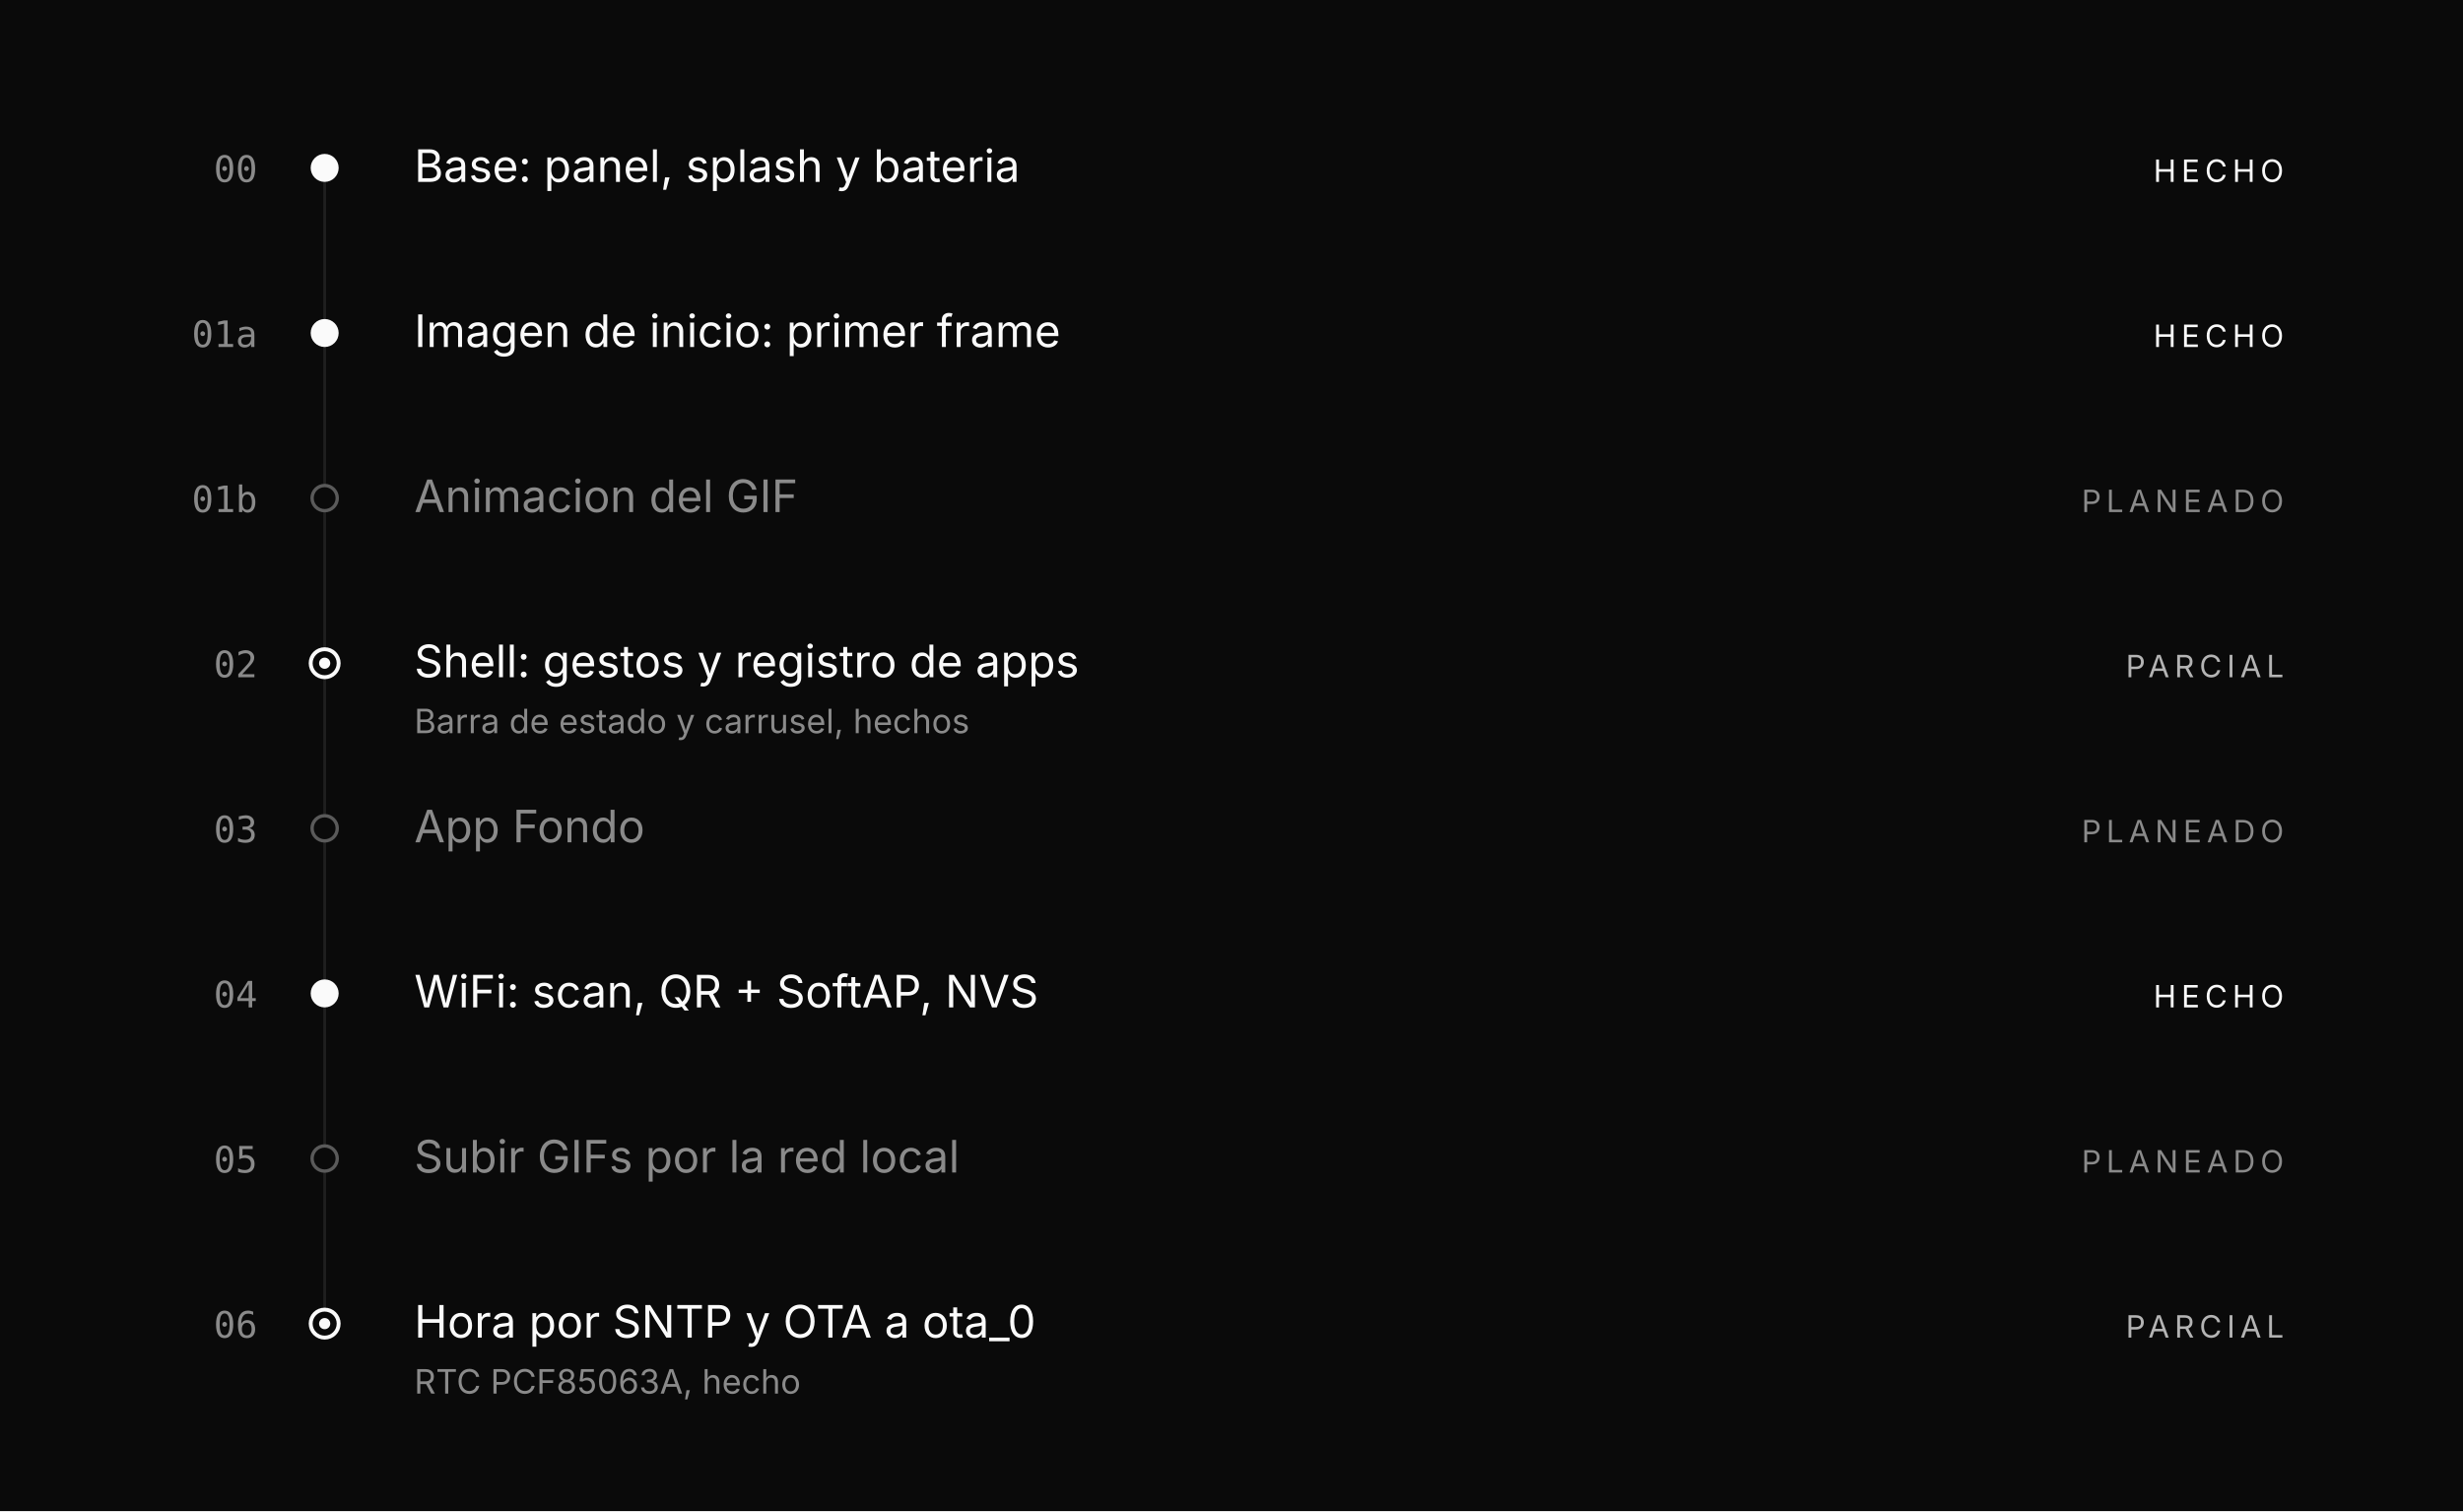
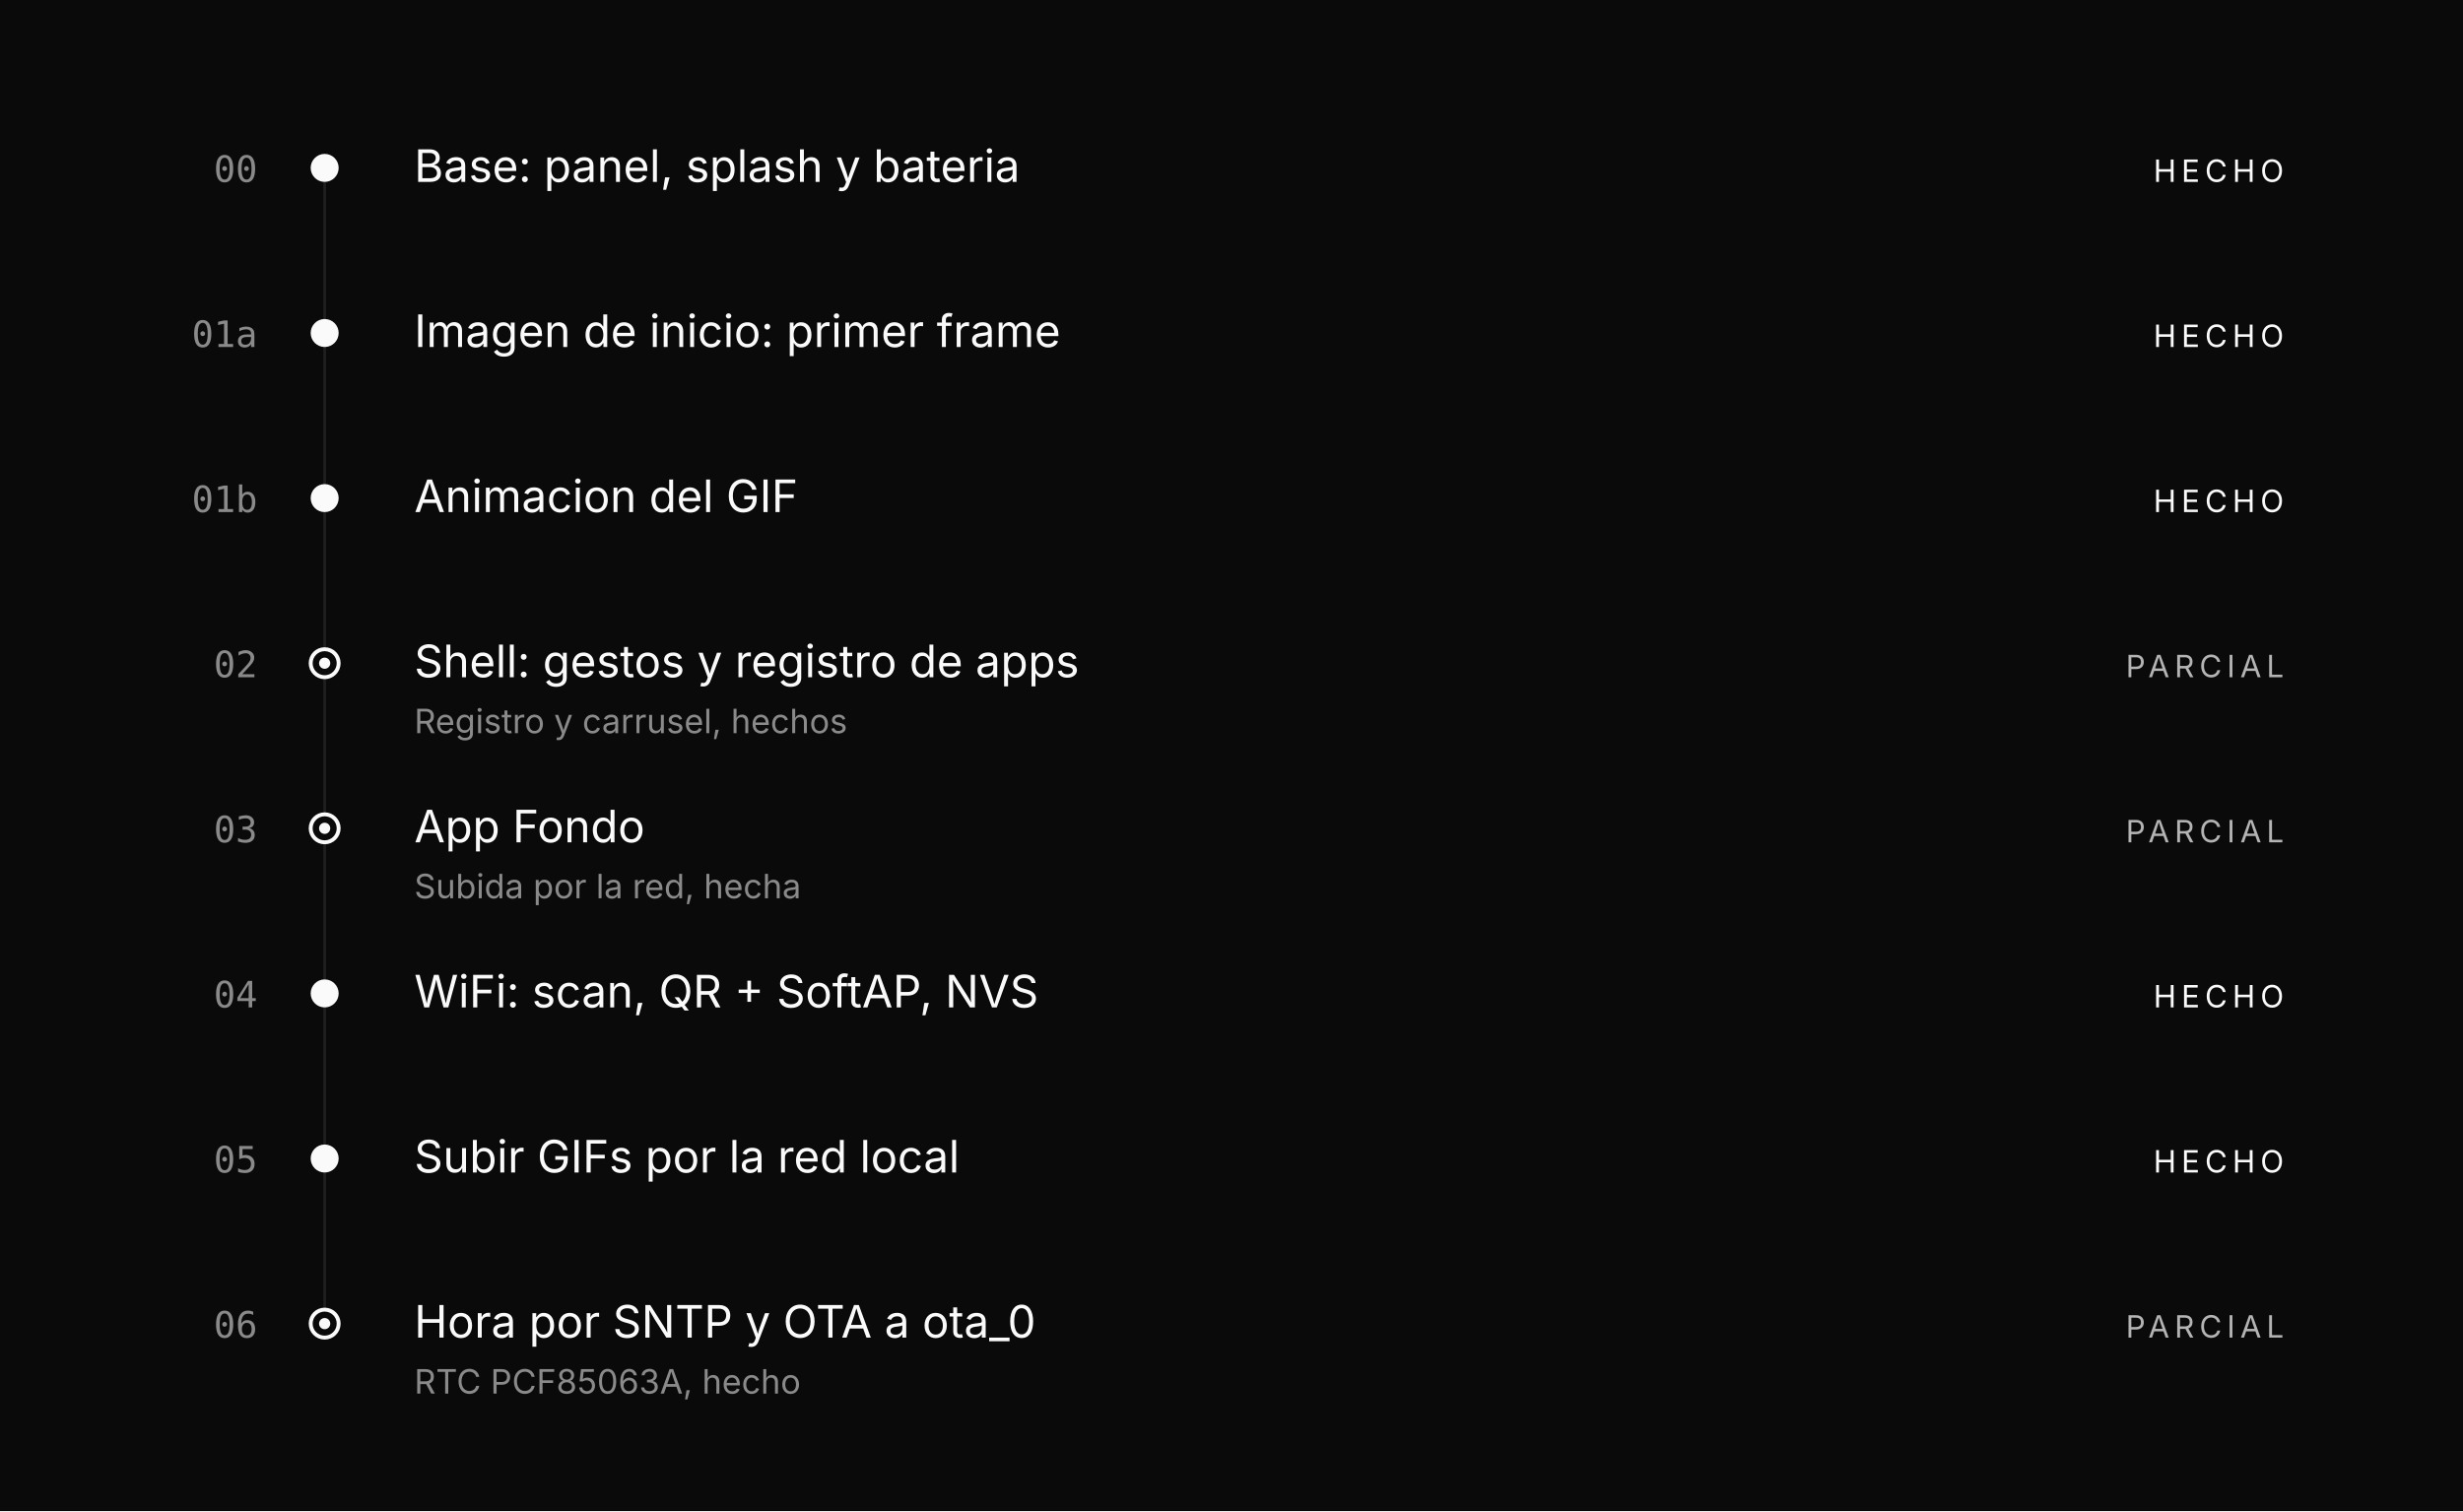
- <svg xmlns="http://www.w3.org/2000/svg" viewBox="0 0 880 540" width="880" height="540" role="img" aria-label="Hoja de ruta. Fase 00, base: panel, splash y bateria, hecho. Fase 01a, imagen de inicio con el primer frame, hecho. Fase 01b, animacion del GIF, planeado. Fase 02, shell con gestos y registro de apps, parcial: barra de estado y carrusel hechos. Fase 03, app Fondo, planeado. Fase 04, WiFi con scan, QR y SoftAP, hecho. Fase 05, subir GIFs por la red local, planeado. Fase 06, hora por SNTP y OTA, parcial: el RTC ya funciona.">
+ <svg xmlns="http://www.w3.org/2000/svg" viewBox="0 0 880 540" width="880" height="540" role="img" aria-label="Hoja de ruta. Fase 00, base: panel, splash y bateria, hecho. Fase 01a, imagen de inicio con el primer frame, hecho. Fase 01b, animacion del GIF, hecho. Fase 02, shell con gestos y registro de apps, parcial: registro y carrusel hechos. Fase 03, app Fondo, parcial: subida por la red hecha. Fase 04, WiFi con scan, QR y SoftAP, hecho. Fase 05, subir GIFs por la red local, hecho. Fase 06, hora por SNTP y OTA, parcial: el RTC ya funciona.">
  <rect width="880" height="540" fill="#0A0A0A" />
  <line x1="116" y1="60" x2="116" y2="476" stroke="#1F1F1F" stroke-width="1" />
  <g font-family="ui-monospace, 'SF Mono', SFMono-Regular, Menlo, Consolas, monospace" fill="#8A8A8A" font-size="13" text-anchor="end">
    <text x="92" y="65">00</text>
    <text x="92" y="124">01a</text>
    <text x="92" y="183">01b</text>
    <text x="92" y="242">02</text>
    <text x="92" y="301">03</text>
    <text x="92" y="360">04</text>
    <text x="92" y="419">05</text>
    <text x="92" y="478">06</text>
  </g>
  <g>
    <circle cx="116" cy="60" r="5" fill="#FAFAFA" />
    <circle cx="116" cy="119" r="5" fill="#FAFAFA" />
-     <circle cx="116" cy="178" r="4.5" fill="#0A0A0A" stroke="#5A5A5A" stroke-width="1.2" />
+     <circle cx="116" cy="178" r="5" fill="#FAFAFA" />
    <circle cx="116" cy="237" r="5" fill="#0A0A0A" stroke="#FAFAFA" stroke-width="1.4" />
    <circle cx="116" cy="237" r="2" fill="#FAFAFA" />
-     <circle cx="116" cy="296" r="4.5" fill="#0A0A0A" stroke="#5A5A5A" stroke-width="1.2" />
+     <circle cx="116" cy="296" r="5" fill="#0A0A0A" stroke="#FAFAFA" stroke-width="1.4" />
+     <circle cx="116" cy="296" r="2" fill="#FAFAFA" />
    <circle cx="116" cy="355" r="5" fill="#FAFAFA" />
-     <circle cx="116" cy="414" r="4.5" fill="#0A0A0A" stroke="#5A5A5A" stroke-width="1.2" />
+     <circle cx="116" cy="414" r="5" fill="#FAFAFA" />
    <circle cx="116" cy="473" r="5" fill="#0A0A0A" stroke="#FAFAFA" stroke-width="1.4" />
    <circle cx="116" cy="473" r="2" fill="#FAFAFA" />
  </g>
  <g font-family="-apple-system, BlinkMacSystemFont, 'Segoe UI', Inter, system-ui, sans-serif" font-size="16">
    <text x="148" y="65" fill="#FAFAFA">Base: panel, splash y bateria</text>
    <text x="148" y="124" fill="#FAFAFA">Imagen de inicio: primer frame</text>
-     <text x="148" y="183" fill="#8A8A8A">Animacion del GIF</text>
+     <text x="148" y="183" fill="#FAFAFA">Animacion del GIF</text>
    <text x="148" y="242" fill="#FAFAFA">Shell: gestos y registro de apps</text>
-     <text x="148" y="262" fill="#8A8A8A" font-size="12">Barra de estado y carrusel, hechos</text>
-     <text x="148" y="301" fill="#8A8A8A">App Fondo</text>
+     <text x="148" y="262" fill="#8A8A8A" font-size="12">Registro y carrusel, hechos</text>
+     <text x="148" y="301" fill="#FAFAFA">App Fondo</text>
+     <text x="148" y="321" fill="#8A8A8A" font-size="12">Subida por la red, hecha</text>
    <text x="148" y="360" fill="#FAFAFA">WiFi: scan, QR + SoftAP, NVS</text>
-     <text x="148" y="419" fill="#8A8A8A">Subir GIFs por la red local</text>
+     <text x="148" y="419" fill="#FAFAFA">Subir GIFs por la red local</text>
    <text x="148" y="478" fill="#FAFAFA">Hora por SNTP y OTA a ota_0</text>
    <text x="148" y="498" fill="#8A8A8A" font-size="12">RTC PCF85063A, hecho</text>
  </g>
  <g font-family="-apple-system, BlinkMacSystemFont, 'Segoe UI', Inter, system-ui, sans-serif" font-size="11" letter-spacing="1.8" text-anchor="end">
    <text x="816" y="65" fill="#FAFAFA">HECHO</text>
    <text x="816" y="124" fill="#FAFAFA">HECHO</text>
-     <text x="816" y="183" fill="#8A8A8A">PLANEADO</text>
+     <text x="816" y="183" fill="#FAFAFA">HECHO</text>
    <text x="816" y="242" fill="#B4B4B4">PARCIAL</text>
-     <text x="816" y="301" fill="#8A8A8A">PLANEADO</text>
+     <text x="816" y="301" fill="#B4B4B4">PARCIAL</text>
    <text x="816" y="360" fill="#FAFAFA">HECHO</text>
-     <text x="816" y="419" fill="#8A8A8A">PLANEADO</text>
+     <text x="816" y="419" fill="#FAFAFA">HECHO</text>
    <text x="816" y="478" fill="#B4B4B4">PARCIAL</text>
  </g>
</svg>
